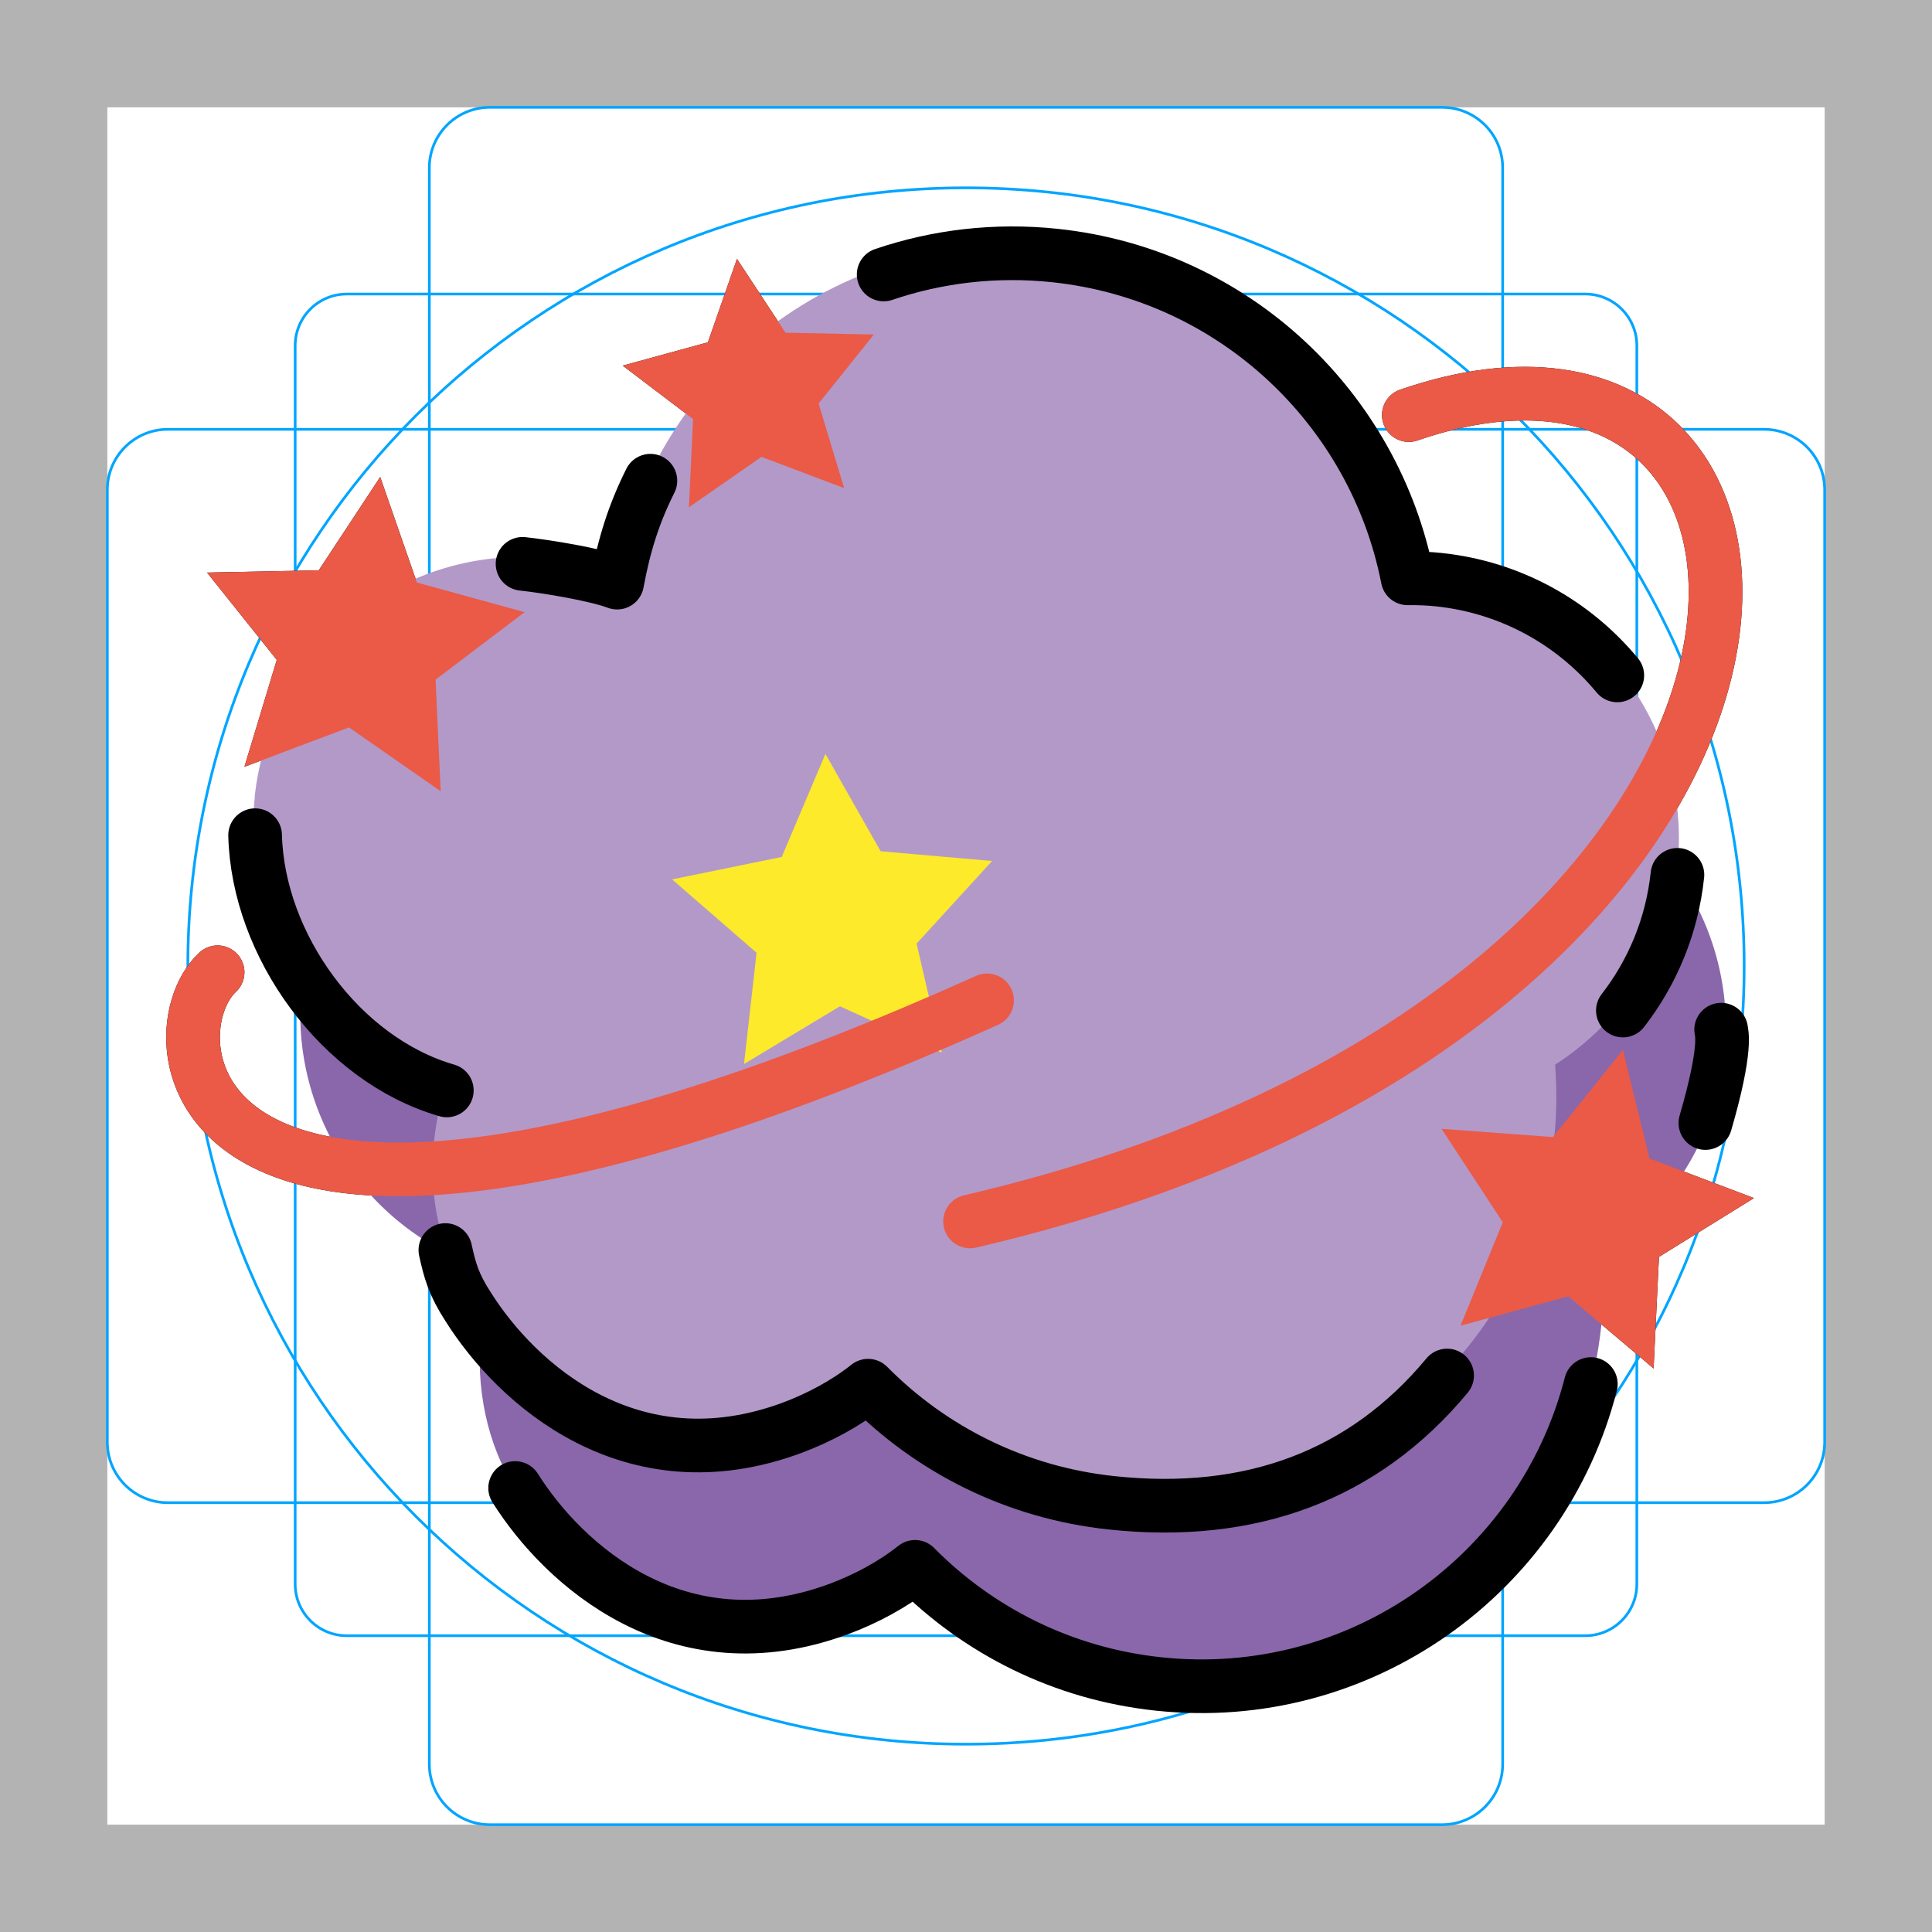
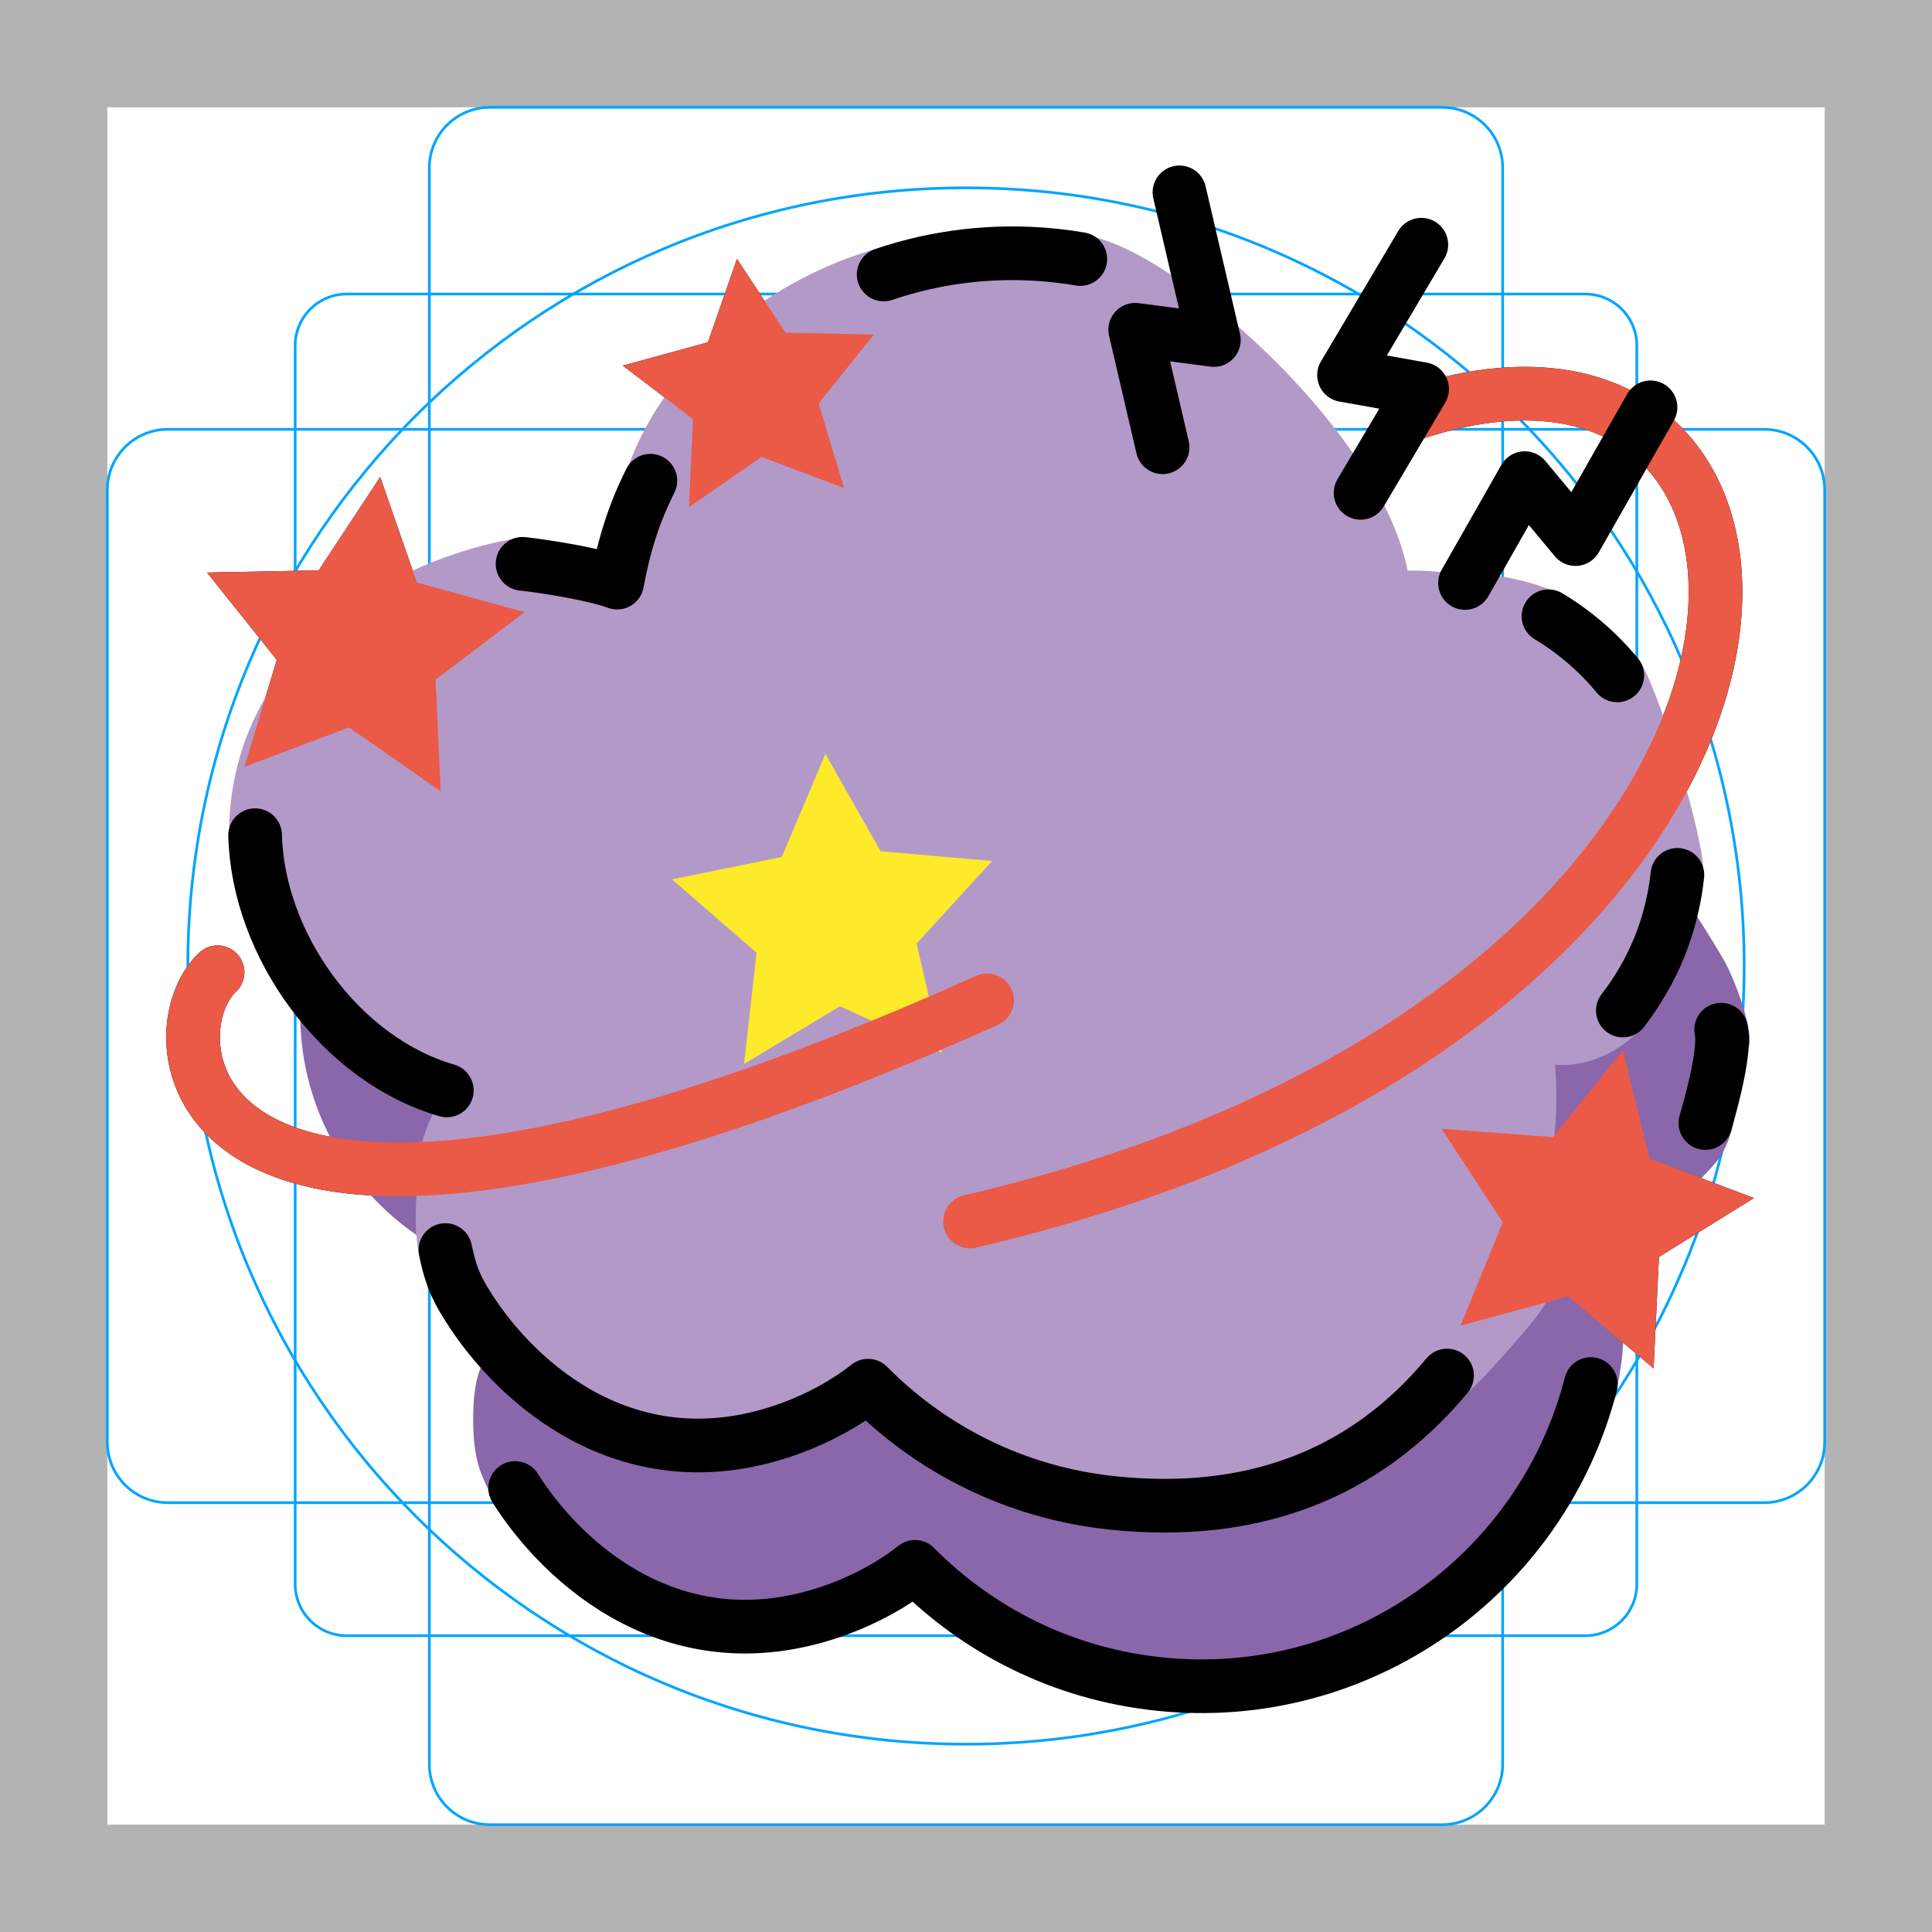
<svg xmlns="http://www.w3.org/2000/svg" id="emoji" version="1.1" viewBox="0 0 72 72">
  <g id="grid">
    <path d="m68 4v64h-64v-64h64m4-4h-72v72h72z" fill="#b3b3b3" />
    <path d="m12.923 10.958h46.154c1.062 0 1.923 0.861 1.923 1.923v46.154c0 1.062-0.861 1.923-1.923 1.923h-46.154c-1.062 0-1.923-0.861-1.923-1.923v-46.154c0-1.062 0.861-1.923 1.923-1.923z" fill="none" stroke="#00a5ff" stroke-miterlimit="10" stroke-width=".1" />
    <path d="M 18.254,4 H 53.746 C 54.991,4 56,5.009 56,6.254 V 65.746 C 56,66.991 54.991,68 53.746,68 H 18.254 C 17.009,68 16,66.991 16,65.746 V 6.254 C 16,5.009 17.009,4 18.254,4 Z" fill="none" stroke="#00a5ff" stroke-miterlimit="10" stroke-width=".1" />
    <path d="M 68,18.254 V 53.746 C 68,54.991 66.991,56 65.746,56 H 6.254 C 5.009,56 4,54.991 4,53.746 V 18.254 C 4,17.009 5.009,16 6.254,16 H 65.746 C 66.991,16 68,17.009 68,18.254 Z" fill="none" stroke="#00a5ff" stroke-miterlimit="10" stroke-width=".1" />
    <circle cx="36" cy="36" r="29" fill="none" stroke="#00a5ff" stroke-miterlimit="10" stroke-width=".1" />
  </g>
  <g id="line-supplement" transform="translate(-.1891 -4.0002)" fill="none" stroke="#000" stroke-linecap="round" stroke-linejoin="round" stroke-width="2">
    <path d="m35.288 43.228-3.797-1.726-3.575 2.15 0.468-4.145-3.149-2.735 4.087-0.836 1.628-3.84 2.058 3.628 4.155 0.362-2.815 3.078z" fill="#000" stroke="none" stroke-linecap="round" stroke-linejoin="round" stroke-width="2" />
    <path transform="translate(.1891 4.0002)" d="m8.109 36.234c-2.592 2.393-1.544 14.619 28.676 1.047" />
    <path transform="translate(.1891 4.0002)" d="m36.151 45.52c34.096-7.945 33.327-35.901 16.352-30.052" />
    <path transform="translate(.1891 4.0002)" d="m61.625 51-3.179-2.689-4.017 1.094 1.575-3.854-2.282-3.483 4.152 0.307 2.607-3.246 0.991 4.044 3.893 1.476-3.54 2.192z" fill="#000" stroke="none" stroke-linecap="round" stroke-linejoin="round" stroke-width="2" />
    <path transform="translate(.1891 4.0002)" d="m16.423 29.487-3.417-2.378-3.897 1.467 1.206-3.985-2.599-3.253 4.163-0.085 2.29-3.477 1.367 3.933 4.015 1.104-3.318 2.515z" fill="#000" stroke="none" stroke-linecap="round" stroke-linejoin="round" stroke-width="2" />
    <path transform="translate(.1891 4.0002)" d="m31.458 18.189-3.08-1.162-2.703 1.878 0.154-3.288-2.622-1.991 3.175-0.87 1.083-3.108 1.808 2.75 3.291 0.07-2.057 2.57z" fill="#000" stroke="none" stroke-linecap="round" stroke-linejoin="round" stroke-width="2" />
  </g>
  <g id="color">
-     <path d="m11.24 36.739c0.584-5.492 5.509-9.471 11-8.887 0.881 0.094 1.717 0.31 2.508 0.611 1.407-7.636 8.471-13.02 16.32-12.19 6.705 0.713 11.91 5.74 13.14 12.03 0.386-0.004 0.774 0.008 1.167 0.05 5.492 0.584 9.471 5.509 8.887 11-0.334 3.141-2.091 5.782-4.558 7.363 0.066 0.888 0.066 1.792-0.031 2.709-0.875 8.238-8.263 14.21-16.5 13.33-3.578-0.38-6.725-1.991-9.072-4.364-0.827 0.658-1.839 1.199-2.84 1.571-5.994 2.218-10.265-1.651-12.063-4.509-1.03-1.581-1.499-3.732-1.264-5.94 0.079-0.74 0.242-1.449 0.469-2.126-4.569-1.322-7.676-5.758-7.156-10.65z" fill="#8967aa" />
-     <path d="m9.49 29.7c0.584-5.492 5.509-9.471 11-8.887 0.881 0.094 1.717 0.31 2.508 0.611 1.407-7.636 8.471-13.02 16.32-12.19 6.705 0.713 11.91 5.74 13.14 12.03 0.386-0.004 0.774 0.008 1.167 0.05 5.492 0.584 9.471 5.509 8.887 11-0.334 3.141-2.091 5.782-4.558 7.363 0.066 0.888 0.066 1.792-0.031 2.709-0.875 8.238-8.263 14.21-16.5 13.33-3.578-0.38-6.725-1.991-9.072-4.364-0.827 0.658-1.757 2.187-2.758 2.559-5.451 1.263-9.655-1.239-12.145-5.63-1.042-1.779-1.499-3.599-1.265-5.807 0.079-0.74 0.242-1.449 0.469-2.126-4.569-1.322-7.676-5.758-7.156-10.65z" fill="#b399c8" />
+     <path d="m11.24 36.739c0.584-5.492 5.509-9.471 11-8.887 0.881 0.094 1.717 0.31 2.508 0.611 1.407-7.636 8.471-13.02 16.32-12.19 6.705 0.713 11.91 5.74 13.14 12.03 0.386-0.004 0.774 0.008 1.167 0.05 4.29 0.456 6.771 3.873 8.845 7.382 0.499 0.843 1.507 3.646 0.66 3.442-0.158 1.49-0.073 3.126-0.958 4.17-1.089 1.285-2.922 2.539-4.219 3.37 0.066 0.888 1.269 1.394 0.594 4.826-0.098 0.925-0.904-0.296-1.158 0.565-2.012 6.81-8.655 11.429-15.967 10.648-3.578-0.38-6.725-1.991-9.072-4.364-0.827 0.658-1.839 1.199-2.84 1.571-5.994 2.218-10.265-1.651-12.063-4.509-0.445 0.587-0.885 0.413-0.978 0.138-0.156-0.463-0.564-0.927-0.585-2.555-0.022-1.714 0.345-2.139 0.354-2.272 0.044-0.675-0.13-0.549-0.055-1.25 0.079-0.74 0.242-1.449 0.469-2.126-4.569-1.322-7.676-5.758-7.156-10.65z" fill="#8967aa" />
+     <path d="m8.537 30.794c0.2-6.448 5.782-9.726 10.214-10.64 0.044-9e-3 -0.369 0.083 0.129-0.023 0.472-0.1 0.409-0.107 0.46-0.111 0.792-0.056 1.065 0.451 1.931 0.543 0.951 0.303 0.936 0.56 1.727 0.861-1.104-7.466 8.7-14.581 16.32-12.19 1.171-2.561 11.91 5.74 13.14 12.03 0.386-0.004 0.774 0.008 1.167 0.05 2.035-0.008 3.598 0.331 4.834 0.974 0.432 0.225 0.677 0.602 1.035 0.899 0.526 0.436 0.996 1.875 1.529 1.412 0.223-0.193 1.74 3.97 2.322 6.848 0.162 0.803 0.122 0.956 0.11 1.05-1.017 7.865-5.501 7.18-5.501 7.18 0.066 0.888 0.066 1.792-0.031 2.709-0.279 2.626-0.055 0.825 0.069 3.801 0.071 1.7-0.009 2.054-1.248 3.51-4.464 5.248-3.39 1.977-3.763 2.308-3.047 2.712-7.183 4.178-11.559 3.711-3.578-0.38-6.725-1.991-9.072-4.364-0.827 0.658-1.757 2.187-2.758 2.559-5.451 1.263-10.848-1.173-13.338-5.564-1.042-1.779-0.792-3.356-0.558-5.564 0.079-0.74 0.728-1.758 0.955-2.435-4.569-1.322-8.115-9.555-8.115-9.555z" fill="#b399c8" />
    <path transform="translate(-.875 11.562)" d="m35.974 27.666-3.797-1.726-3.575 2.15 0.468-4.145-3.149-2.735 4.087-0.836 1.628-3.84 2.058 3.628 4.155 0.362-2.815 3.078z" fill="#fcea2b" stroke-linecap="round" stroke-linejoin="round" stroke-width="2" />
    <path d="m8.109 36.234c-2.592 2.393-1.544 14.619 28.676 1.047" fill="none" stroke="#ea5a47" stroke-linecap="round" stroke-linejoin="round" stroke-width="2" />
    <path d="m36.151 45.52c34.096-7.945 33.327-35.901 16.352-30.052" fill="none" stroke="#ea5a47" stroke-linecap="round" stroke-linejoin="round" stroke-width="2" />
    <path d="m61.625 51-3.179-2.689-4.017 1.094 1.575-3.854-2.282-3.483 4.152 0.307 2.607-3.246 0.991 4.044 3.893 1.476-3.54 2.192z" fill="#ea5a47" stroke-linecap="round" stroke-linejoin="round" stroke-width="2" />
    <path d="m16.423 29.487-3.417-2.378-3.897 1.467 1.206-3.985-2.599-3.253 4.163-0.085 2.29-3.477 1.367 3.933 4.015 1.104-3.318 2.515z" fill="#ea5a47" stroke-linecap="round" stroke-linejoin="round" stroke-width="2" />
    <path transform="rotate(15.804,37.951,32.691)" d="m27.754 20.506-3.28-0.28-2.09 2.543-0.748-3.206-3.065-1.201 2.818-1.702 0.196-3.286 2.489 2.154 3.186-0.829-1.279 3.033z" fill="#ea5a47" stroke-linecap="round" stroke-linejoin="round" stroke-width="2" />
  </g>
  <g id="line" fill="none" stroke="#000" stroke-linecap="round" stroke-linejoin="round" stroke-width="2">
-     <path d="m16.652 40.637c-3.962-1.146-7.043-5.415-7.145-9.512m9.967-10.112c0.881 0.094 2.733 0.398 3.525 0.7 0.261-1.414 0.621-2.563 1.239-3.798m8.694-7.686c1.991-0.676 4.157-0.942 6.387-0.706 6.705 0.713 11.91 5.74 13.14 12.03 0.386-0.004 0.774 0.008 1.167 0.05 2.703 0.287 5.04 1.626 6.646 3.567m2.241 7.433c-0.203 1.913-0.935 3.641-2.033 5.057m-6.551 13.602c-3.099 3.731-7.322 5.297-12.505 4.743-3.578-0.38-6.725-1.991-9.072-4.364-0.827 0.658-1.839 1.199-2.84 1.571-5.994 2.218-10.265-1.651-12.063-4.509-0.541-0.831-0.685-1.355-0.851-2.117" />
+     <path d="m16.652 40.637c-3.962-1.146-7.043-5.415-7.145-9.512m9.967-10.112c0.881 0.094 2.733 0.398 3.525 0.7 0.261-1.414 0.621-2.563 1.239-3.798m8.694-7.686c1.991-0.676 4.157-0.942 6.387-0.706 0.317 0.034 0.63 0.077 0.94 0.13m17.449 13.313c0.979 0.587 1.844 1.335 2.563 2.204m2.241 7.433c-0.203 1.913-0.935 3.641-2.033 5.057m-6.551 13.602c-3.099 3.731-7.322 5.297-12.505 4.743-3.578-0.38-6.725-1.991-9.072-4.364-0.827 0.658-1.839 1.199-2.84 1.571-5.994 2.218-10.265-1.651-12.063-4.509-0.541-0.831-0.685-1.355-0.851-2.117" />
    <path d="m64.142 38.373c0.007 0.096 0.238 0.645-0.587 3.479m-4.269 9.728c-1.817 7.098-8.613 11.977-16.113 11.176-3.578-0.38-6.725-1.991-9.072-4.364-0.827 0.658-1.839 1.199-2.84 1.571-5.994 2.218-10.265-1.651-12.063-4.509" />
+     <polyline transform="rotate(3.5042 33.77 220.7)" points="42.396 20.826 44.379 16.789 46.405 18.941 48.896 13.869" fill="none" stroke="#000" stroke-linecap="round" stroke-linejoin="round" stroke-width="2" />
+     <polyline transform="rotate(22.6 47.201 53.921)" points="29.308 21.018 26.683 17.367 29.536 16.594 26.237 12.006" fill="none" stroke="#000" stroke-linecap="round" stroke-linejoin="round" stroke-width="2" />
+     <polyline transform="rotate(22.6 47.201 53.921)" points="36.773 19.751 37.403 15.298 34.517 15.938 35.309 10.343" fill="none" stroke="#000" stroke-linecap="round" stroke-linejoin="round" stroke-width="2" />
  </g>
</svg>
